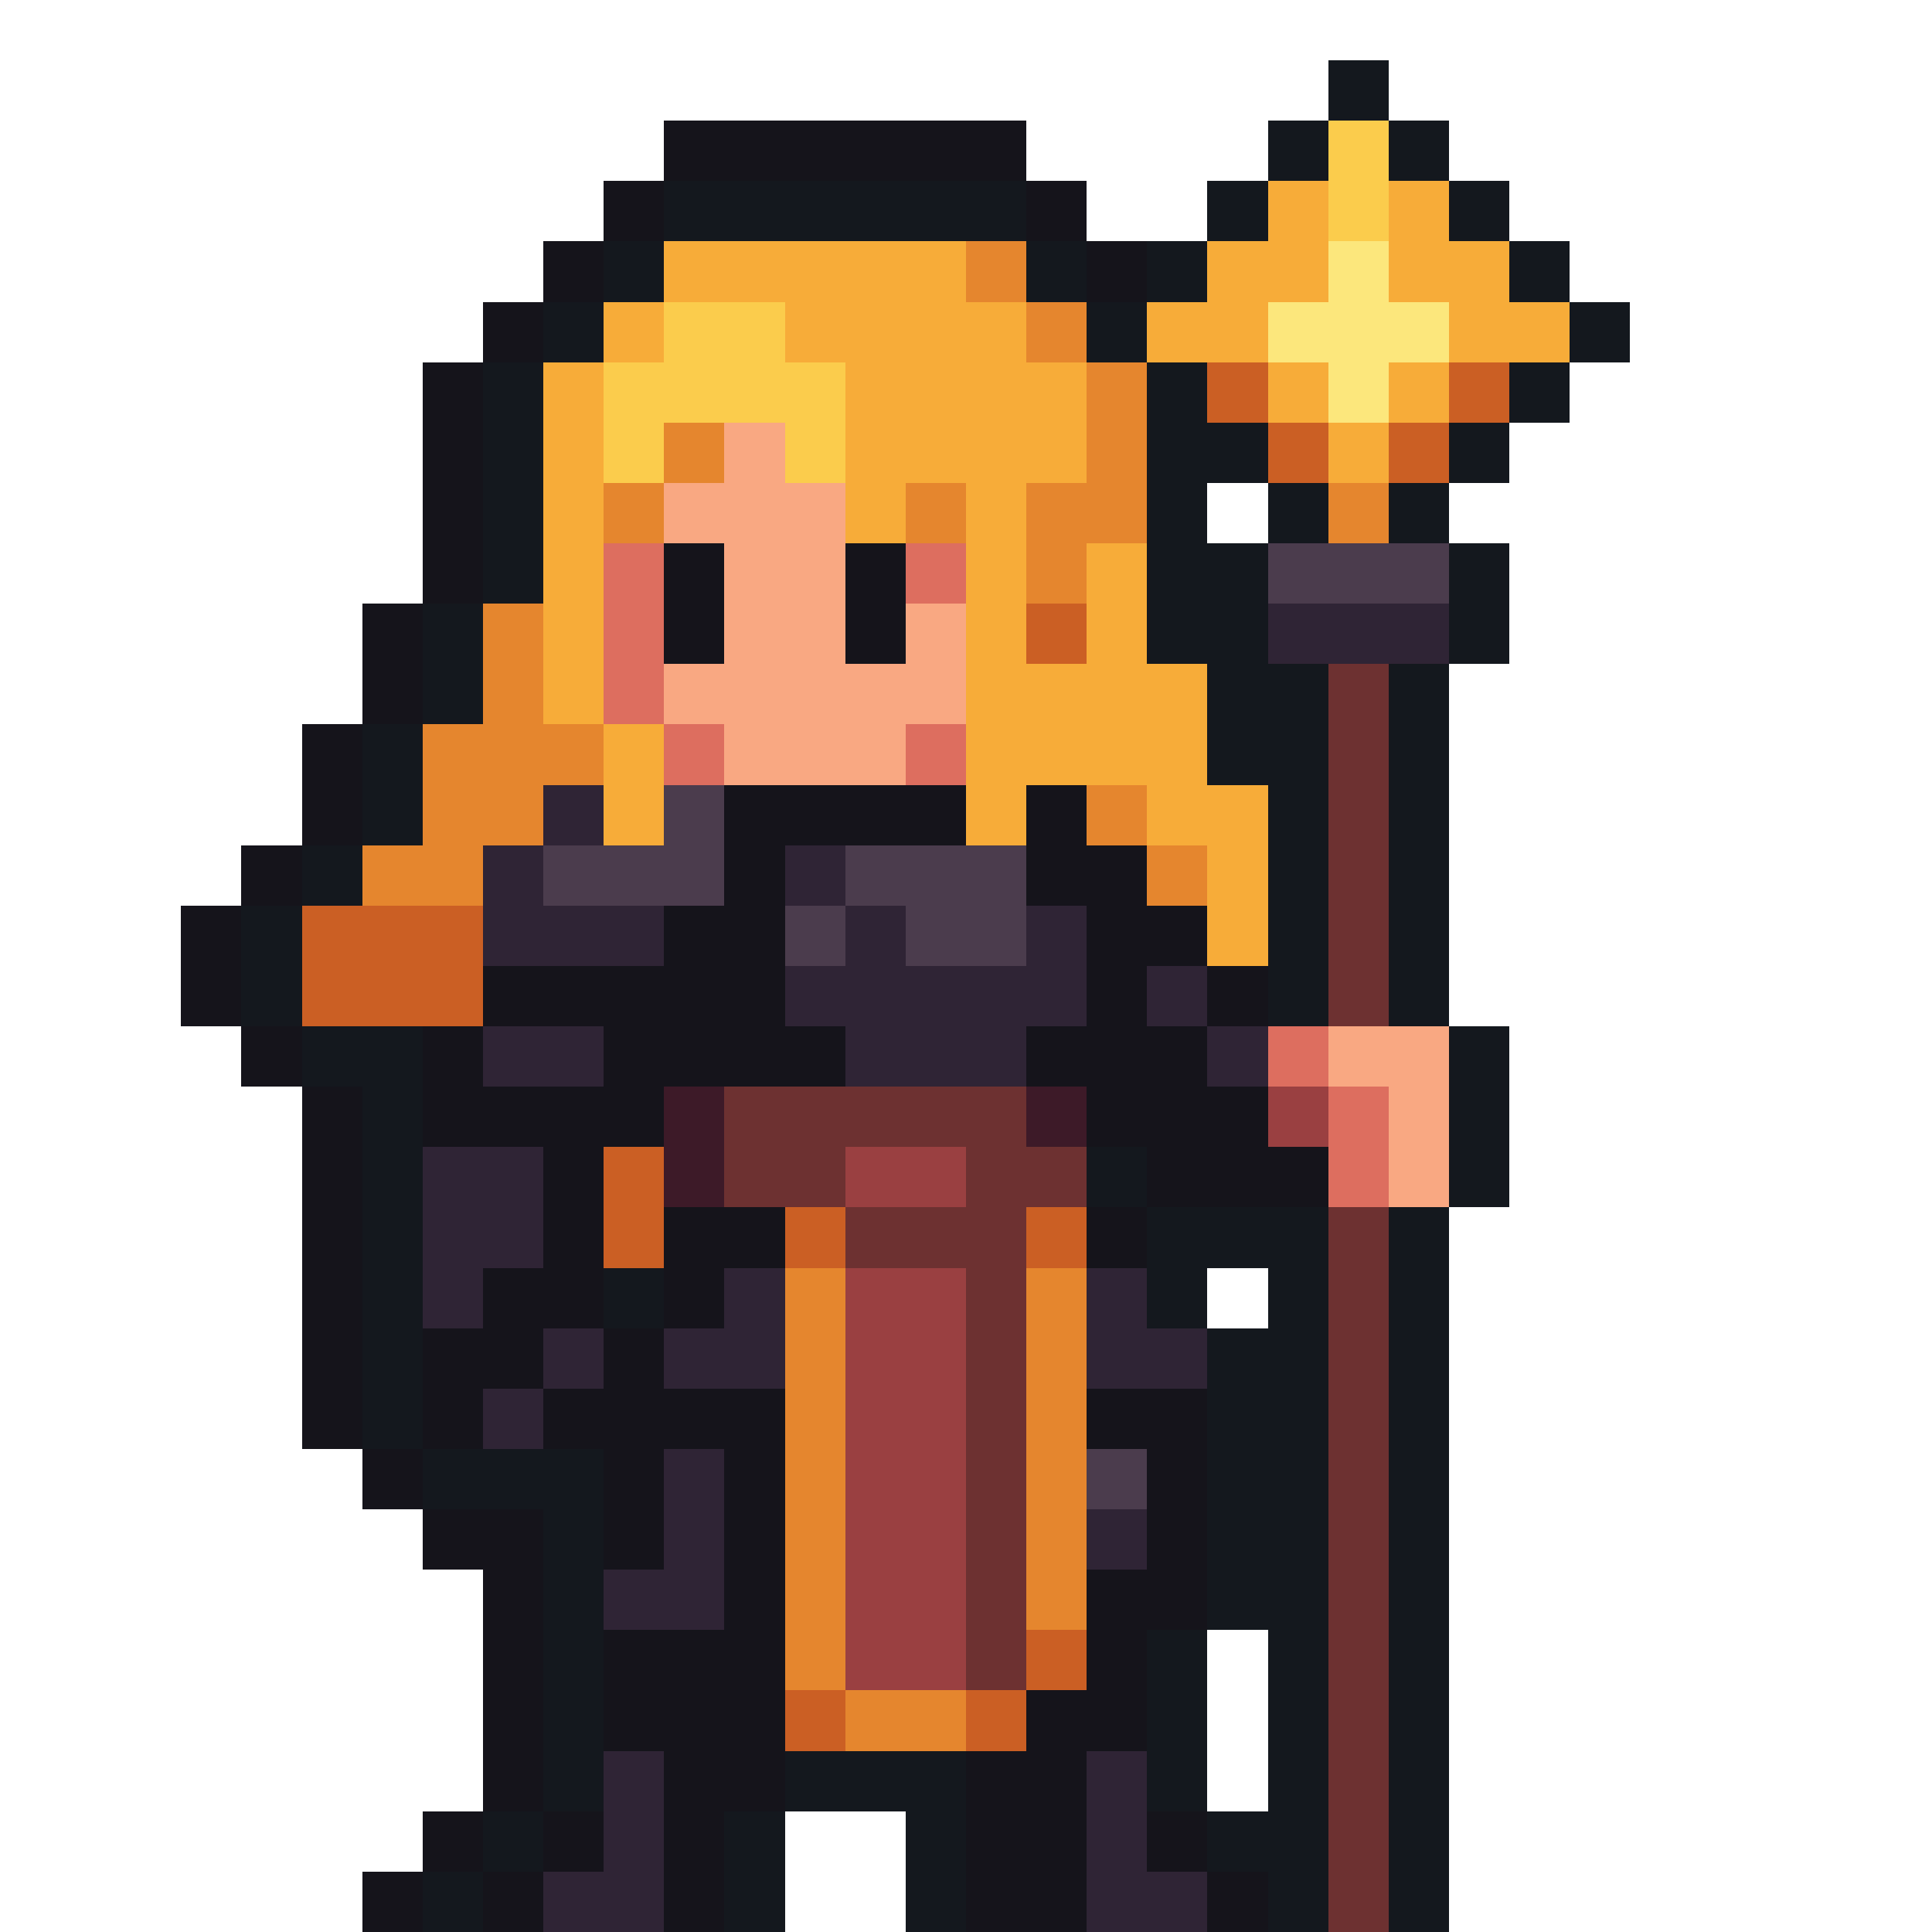
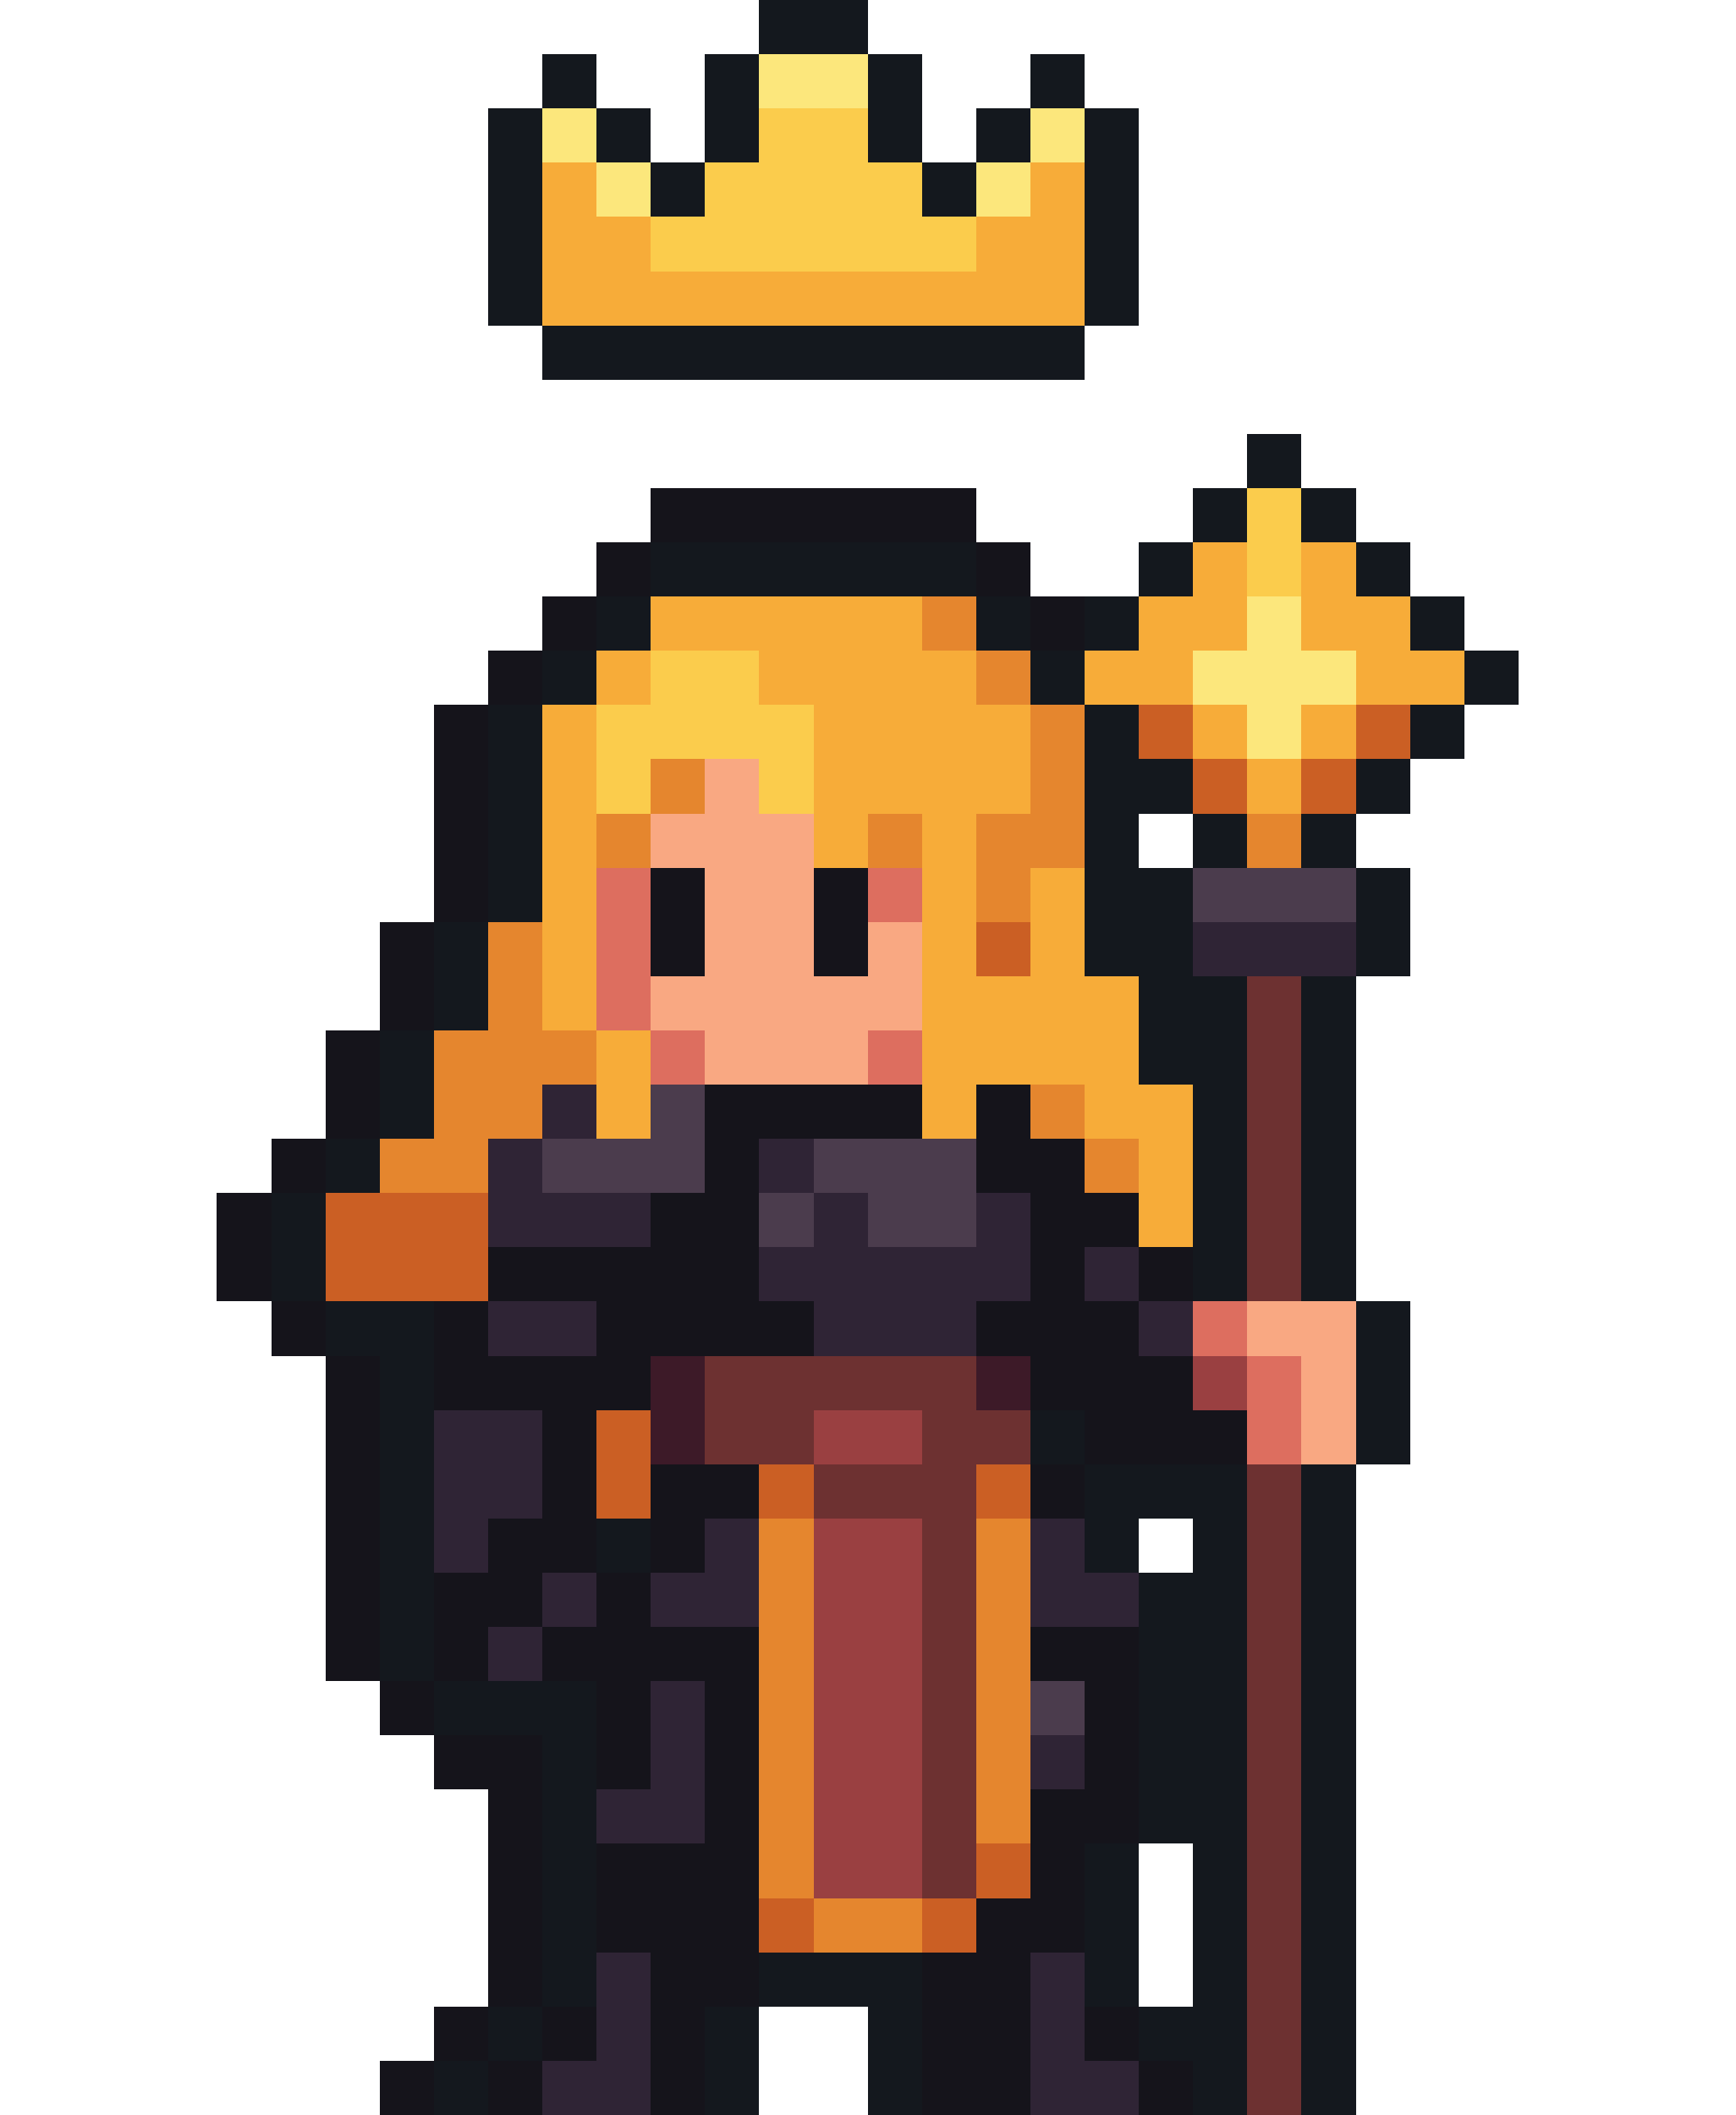
- <svg xmlns="http://www.w3.org/2000/svg" version="1.1" width="32" height="32" shape-rendering="crispEdges">
-   <rect x="22" y="1" width="1" height="1" fill="#14181E" />
-   <rect x="11" y="2" width="6" height="1" fill="#15141B" />
-   <rect x="21" y="2" width="1" height="1" fill="#14181E" />
-   <rect x="22" y="2" width="1" height="2" fill="#FBCC4C" />
-   <rect x="23" y="2" width="1" height="1" fill="#14181E" />
-   <rect x="10" y="3" width="1" height="1" fill="#15141B" />
-   <rect x="11" y="3" width="6" height="1" fill="#14181E" />
-   <rect x="17" y="3" width="1" height="1" fill="#15141B" />
-   <rect x="20" y="3" width="1" height="1" fill="#14181E" />
-   <rect x="21" y="3" width="1" height="2" fill="#F7AC39" />
-   <rect x="23" y="3" width="1" height="2" fill="#F7AC39" />
-   <rect x="24" y="3" width="1" height="1" fill="#14181E" />
-   <rect x="9" y="4" width="1" height="1" fill="#15141B" />
-   <rect x="10" y="4" width="1" height="1" fill="#14181E" />
-   <rect x="11" y="4" width="5" height="1" fill="#F7AC39" />
-   <rect x="16" y="4" width="1" height="1" fill="#E5862E" />
-   <rect x="17" y="4" width="1" height="1" fill="#14181E" />
-   <rect x="18" y="4" width="1" height="1" fill="#15141B" />
-   <rect x="19" y="4" width="1" height="1" fill="#14181E" />
-   <rect x="20" y="4" width="1" height="2" fill="#F7AC39" />
-   <rect x="22" y="4" width="1" height="3" fill="#FCE77C" />
-   <rect x="24" y="4" width="1" height="2" fill="#F7AC39" />
-   <rect x="25" y="4" width="1" height="1" fill="#14181E" />
-   <rect x="8" y="5" width="1" height="1" fill="#15141B" />
-   <rect x="9" y="5" width="1" height="1" fill="#14181E" />
-   <rect x="10" y="5" width="1" height="1" fill="#F7AC39" />
-   <rect x="11" y="5" width="2" height="2" fill="#FBCC4C" />
-   <rect x="13" y="5" width="4" height="1" fill="#F7AC39" />
-   <rect x="17" y="5" width="1" height="1" fill="#E5862E" />
-   <rect x="18" y="5" width="1" height="1" fill="#14181E" />
-   <rect x="19" y="5" width="1" height="1" fill="#F7AC39" />
-   <rect x="21" y="5" width="1" height="1" fill="#FCE77C" />
-   <rect x="23" y="5" width="1" height="1" fill="#FCE77C" />
-   <rect x="25" y="5" width="1" height="1" fill="#F7AC39" />
-   <rect x="26" y="5" width="1" height="1" fill="#14181E" />
-   <rect x="7" y="6" width="1" height="4" fill="#15141B" />
-   <rect x="8" y="6" width="1" height="4" fill="#14181E" />
-   <rect x="9" y="6" width="1" height="6" fill="#F7AC39" />
-   <rect x="10" y="6" width="1" height="2" fill="#FBCC4C" />
-   <rect x="13" y="6" width="1" height="2" fill="#FBCC4C" />
-   <rect x="14" y="6" width="4" height="2" fill="#F7AC39" />
-   <rect x="18" y="6" width="1" height="3" fill="#E5862E" />
-   <rect x="19" y="6" width="1" height="5" fill="#14181E" />
-   <rect x="20" y="6" width="1" height="1" fill="#CB5F24" />
-   <rect x="21" y="6" width="1" height="1" fill="#F7AC39" />
-   <rect x="23" y="6" width="1" height="1" fill="#F7AC39" />
-   <rect x="24" y="6" width="1" height="1" fill="#CB5F24" />
-   <rect x="25" y="6" width="1" height="1" fill="#14181E" />
-   <rect x="11" y="7" width="1" height="1" fill="#E5862E" />
-   <rect x="12" y="7" width="1" height="6" fill="#F9A882" />
-   <rect x="20" y="7" width="1" height="1" fill="#14181E" />
-   <rect x="21" y="7" width="1" height="1" fill="#CB5F24" />
-   <rect x="22" y="7" width="1" height="1" fill="#F7AC39" />
-   <rect x="23" y="7" width="1" height="1" fill="#CB5F24" />
-   <rect x="24" y="7" width="1" height="1" fill="#14181E" />
-   <rect x="10" y="8" width="1" height="1" fill="#E5862E" />
-   <rect x="11" y="8" width="1" height="1" fill="#F9A882" />
-   <rect x="13" y="8" width="1" height="5" fill="#F9A882" />
-   <rect x="14" y="8" width="1" height="1" fill="#F7AC39" />
-   <rect x="15" y="8" width="1" height="1" fill="#E5862E" />
-   <rect x="16" y="8" width="1" height="6" fill="#F7AC39" />
-   <rect x="17" y="8" width="1" height="2" fill="#E5862E" />
-   <rect x="21" y="8" width="1" height="1" fill="#14181E" />
-   <rect x="22" y="8" width="1" height="1" fill="#E5862E" />
+ <svg xmlns="http://www.w3.org/2000/svg" version="1.1" width="32" height="39" shape-rendering="crispEdges">
+   <rect x="14" y="0" width="2" height="1" fill="#14181E" />
+   <rect x="10" y="1" width="1" height="1" fill="#14181E" />
+   <rect x="13" y="1" width="1" height="2" fill="#14181E" />
+   <rect x="14" y="1" width="2" height="1" fill="#FCE77C" />
+   <rect x="16" y="1" width="1" height="2" fill="#14181E" />
+   <rect x="19" y="1" width="1" height="1" fill="#14181E" />
+   <rect x="9" y="2" width="1" height="4" fill="#14181E" />
+   <rect x="10" y="2" width="1" height="1" fill="#FCE77C" />
+   <rect x="11" y="2" width="1" height="1" fill="#14181E" />
+   <rect x="14" y="2" width="2" height="3" fill="#FBCC4C" />
+   <rect x="18" y="2" width="1" height="1" fill="#14181E" />
+   <rect x="19" y="2" width="1" height="1" fill="#FCE77C" />
+   <rect x="20" y="2" width="1" height="4" fill="#14181E" />
+   <rect x="10" y="3" width="1" height="3" fill="#F7AC39" />
+   <rect x="11" y="3" width="1" height="1" fill="#FCE77C" />
+   <rect x="12" y="3" width="1" height="1" fill="#14181E" />
+   <rect x="13" y="3" width="1" height="2" fill="#FBCC4C" />
+   <rect x="16" y="3" width="1" height="2" fill="#FBCC4C" />
+   <rect x="17" y="3" width="1" height="1" fill="#14181E" />
+   <rect x="18" y="3" width="1" height="1" fill="#FCE77C" />
+   <rect x="19" y="3" width="1" height="3" fill="#F7AC39" />
+   <rect x="11" y="4" width="1" height="2" fill="#F7AC39" />
+   <rect x="12" y="4" width="1" height="1" fill="#FBCC4C" />
+   <rect x="17" y="4" width="1" height="1" fill="#FBCC4C" />
+   <rect x="18" y="4" width="1" height="2" fill="#F7AC39" />
+   <rect x="12" y="5" width="6" height="1" fill="#F7AC39" />
+   <rect x="10" y="6" width="10" height="1" fill="#14181E" />
  <rect x="23" y="8" width="1" height="1" fill="#14181E" />
-   <rect x="10" y="9" width="1" height="3" fill="#DD6E5F" />
-   <rect x="11" y="9" width="1" height="2" fill="#15141B" />
-   <rect x="14" y="9" width="1" height="2" fill="#15141B" />
-   <rect x="15" y="9" width="1" height="1" fill="#DD6E5F" />
-   <rect x="18" y="9" width="1" height="4" fill="#F7AC39" />
-   <rect x="20" y="9" width="1" height="4" fill="#14181E" />
-   <rect x="21" y="9" width="3" height="1" fill="#4B3C4D" />
-   <rect x="24" y="9" width="1" height="2" fill="#14181E" />
-   <rect x="6" y="10" width="1" height="2" fill="#15141B" />
-   <rect x="7" y="10" width="1" height="2" fill="#14181E" />
-   <rect x="8" y="10" width="1" height="4" fill="#E5862E" />
-   <rect x="15" y="10" width="1" height="2" fill="#F9A882" />
-   <rect x="17" y="10" width="1" height="1" fill="#CB5F24" />
-   <rect x="21" y="10" width="3" height="1" fill="#2F2435" />
-   <rect x="11" y="11" width="1" height="1" fill="#F9A882" />
-   <rect x="14" y="11" width="1" height="2" fill="#F9A882" />
-   <rect x="17" y="11" width="1" height="2" fill="#F7AC39" />
-   <rect x="19" y="11" width="1" height="3" fill="#F7AC39" />
-   <rect x="21" y="11" width="1" height="6" fill="#14181E" />
-   <rect x="22" y="11" width="1" height="6" fill="#6D3131" />
-   <rect x="23" y="11" width="1" height="6" fill="#14181E" />
-   <rect x="5" y="12" width="1" height="2" fill="#15141B" />
-   <rect x="6" y="12" width="1" height="2" fill="#14181E" />
-   <rect x="7" y="12" width="1" height="3" fill="#E5862E" />
-   <rect x="9" y="12" width="1" height="1" fill="#E5862E" />
-   <rect x="10" y="12" width="1" height="2" fill="#F7AC39" />
-   <rect x="11" y="12" width="1" height="1" fill="#DD6E5F" />
-   <rect x="15" y="12" width="1" height="1" fill="#DD6E5F" />
-   <rect x="9" y="13" width="1" height="1" fill="#2F2435" />
-   <rect x="11" y="13" width="1" height="2" fill="#4B3C4D" />
-   <rect x="12" y="13" width="4" height="1" fill="#15141B" />
-   <rect x="17" y="13" width="1" height="2" fill="#15141B" />
-   <rect x="18" y="13" width="1" height="1" fill="#E5862E" />
-   <rect x="20" y="13" width="1" height="3" fill="#F7AC39" />
-   <rect x="4" y="14" width="1" height="1" fill="#15141B" />
-   <rect x="5" y="14" width="1" height="1" fill="#14181E" />
-   <rect x="6" y="14" width="1" height="1" fill="#E5862E" />
-   <rect x="8" y="14" width="1" height="2" fill="#2F2435" />
-   <rect x="9" y="14" width="2" height="1" fill="#4B3C4D" />
-   <rect x="12" y="14" width="1" height="4" fill="#15141B" />
-   <rect x="13" y="14" width="1" height="1" fill="#2F2435" />
-   <rect x="14" y="14" width="3" height="1" fill="#4B3C4D" />
-   <rect x="18" y="14" width="1" height="5" fill="#15141B" />
-   <rect x="19" y="14" width="1" height="1" fill="#E5862E" />
-   <rect x="3" y="15" width="1" height="2" fill="#15141B" />
-   <rect x="4" y="15" width="1" height="2" fill="#14181E" />
-   <rect x="5" y="15" width="3" height="2" fill="#CB5F24" />
-   <rect x="9" y="15" width="2" height="1" fill="#2F2435" />
-   <rect x="11" y="15" width="1" height="3" fill="#15141B" />
-   <rect x="13" y="15" width="1" height="1" fill="#4B3C4D" />
-   <rect x="14" y="15" width="1" height="3" fill="#2F2435" />
-   <rect x="15" y="15" width="2" height="1" fill="#4B3C4D" />
-   <rect x="17" y="15" width="1" height="2" fill="#2F2435" />
-   <rect x="19" y="15" width="1" height="1" fill="#15141B" />
-   <rect x="8" y="16" width="3" height="1" fill="#15141B" />
-   <rect x="13" y="16" width="1" height="1" fill="#2F2435" />
-   <rect x="15" y="16" width="2" height="2" fill="#2F2435" />
-   <rect x="19" y="16" width="1" height="1" fill="#2F2435" />
-   <rect x="20" y="16" width="1" height="1" fill="#15141B" />
-   <rect x="4" y="17" width="1" height="1" fill="#15141B" />
-   <rect x="5" y="17" width="2" height="1" fill="#14181E" />
+   <rect x="12" y="9" width="6" height="1" fill="#15141B" />
+   <rect x="22" y="9" width="1" height="1" fill="#14181E" />
+   <rect x="23" y="9" width="1" height="2" fill="#FBCC4C" />
+   <rect x="24" y="9" width="1" height="1" fill="#14181E" />
+   <rect x="11" y="10" width="1" height="1" fill="#15141B" />
+   <rect x="12" y="10" width="6" height="1" fill="#14181E" />
+   <rect x="18" y="10" width="1" height="1" fill="#15141B" />
+   <rect x="21" y="10" width="1" height="1" fill="#14181E" />
+   <rect x="22" y="10" width="1" height="2" fill="#F7AC39" />
+   <rect x="24" y="10" width="1" height="2" fill="#F7AC39" />
+   <rect x="25" y="10" width="1" height="1" fill="#14181E" />
+   <rect x="10" y="11" width="1" height="1" fill="#15141B" />
+   <rect x="11" y="11" width="1" height="1" fill="#14181E" />
+   <rect x="12" y="11" width="5" height="1" fill="#F7AC39" />
+   <rect x="17" y="11" width="1" height="1" fill="#E5862E" />
+   <rect x="18" y="11" width="1" height="1" fill="#14181E" />
+   <rect x="19" y="11" width="1" height="1" fill="#15141B" />
+   <rect x="20" y="11" width="1" height="1" fill="#14181E" />
+   <rect x="21" y="11" width="1" height="2" fill="#F7AC39" />
+   <rect x="23" y="11" width="1" height="3" fill="#FCE77C" />
+   <rect x="25" y="11" width="1" height="2" fill="#F7AC39" />
+   <rect x="26" y="11" width="1" height="1" fill="#14181E" />
+   <rect x="9" y="12" width="1" height="1" fill="#15141B" />
+   <rect x="10" y="12" width="1" height="1" fill="#14181E" />
+   <rect x="11" y="12" width="1" height="1" fill="#F7AC39" />
+   <rect x="12" y="12" width="2" height="2" fill="#FBCC4C" />
+   <rect x="14" y="12" width="4" height="1" fill="#F7AC39" />
+   <rect x="18" y="12" width="1" height="1" fill="#E5862E" />
+   <rect x="19" y="12" width="1" height="1" fill="#14181E" />
+   <rect x="20" y="12" width="1" height="1" fill="#F7AC39" />
+   <rect x="22" y="12" width="1" height="1" fill="#FCE77C" />
+   <rect x="24" y="12" width="1" height="1" fill="#FCE77C" />
+   <rect x="26" y="12" width="1" height="1" fill="#F7AC39" />
+   <rect x="27" y="12" width="1" height="1" fill="#14181E" />
+   <rect x="8" y="13" width="1" height="4" fill="#15141B" />
+   <rect x="9" y="13" width="1" height="4" fill="#14181E" />
+   <rect x="10" y="13" width="1" height="6" fill="#F7AC39" />
+   <rect x="11" y="13" width="1" height="2" fill="#FBCC4C" />
+   <rect x="14" y="13" width="1" height="2" fill="#FBCC4C" />
+   <rect x="15" y="13" width="4" height="2" fill="#F7AC39" />
+   <rect x="19" y="13" width="1" height="3" fill="#E5862E" />
+   <rect x="20" y="13" width="1" height="5" fill="#14181E" />
+   <rect x="21" y="13" width="1" height="1" fill="#CB5F24" />
+   <rect x="22" y="13" width="1" height="1" fill="#F7AC39" />
+   <rect x="24" y="13" width="1" height="1" fill="#F7AC39" />
+   <rect x="25" y="13" width="1" height="1" fill="#CB5F24" />
+   <rect x="26" y="13" width="1" height="1" fill="#14181E" />
+   <rect x="12" y="14" width="1" height="1" fill="#E5862E" />
+   <rect x="13" y="14" width="1" height="6" fill="#F9A882" />
+   <rect x="21" y="14" width="1" height="1" fill="#14181E" />
+   <rect x="22" y="14" width="1" height="1" fill="#CB5F24" />
+   <rect x="23" y="14" width="1" height="1" fill="#F7AC39" />
+   <rect x="24" y="14" width="1" height="1" fill="#CB5F24" />
+   <rect x="25" y="14" width="1" height="1" fill="#14181E" />
+   <rect x="11" y="15" width="1" height="1" fill="#E5862E" />
+   <rect x="12" y="15" width="1" height="1" fill="#F9A882" />
+   <rect x="14" y="15" width="1" height="5" fill="#F9A882" />
+   <rect x="15" y="15" width="1" height="1" fill="#F7AC39" />
+   <rect x="16" y="15" width="1" height="1" fill="#E5862E" />
+   <rect x="17" y="15" width="1" height="6" fill="#F7AC39" />
+   <rect x="18" y="15" width="1" height="2" fill="#E5862E" />
+   <rect x="22" y="15" width="1" height="1" fill="#14181E" />
+   <rect x="23" y="15" width="1" height="1" fill="#E5862E" />
+   <rect x="24" y="15" width="1" height="1" fill="#14181E" />
+   <rect x="11" y="16" width="1" height="3" fill="#DD6E5F" />
+   <rect x="12" y="16" width="1" height="2" fill="#15141B" />
+   <rect x="15" y="16" width="1" height="2" fill="#15141B" />
+   <rect x="16" y="16" width="1" height="1" fill="#DD6E5F" />
+   <rect x="19" y="16" width="1" height="4" fill="#F7AC39" />
+   <rect x="21" y="16" width="1" height="4" fill="#14181E" />
+   <rect x="22" y="16" width="3" height="1" fill="#4B3C4D" />
+   <rect x="25" y="16" width="1" height="2" fill="#14181E" />
  <rect x="7" y="17" width="1" height="2" fill="#15141B" />
-   <rect x="8" y="17" width="2" height="1" fill="#2F2435" />
-   <rect x="10" y="17" width="1" height="2" fill="#15141B" />
-   <rect x="13" y="17" width="1" height="1" fill="#15141B" />
-   <rect x="17" y="17" width="1" height="1" fill="#15141B" />
-   <rect x="19" y="17" width="1" height="3" fill="#15141B" />
-   <rect x="20" y="17" width="1" height="1" fill="#2F2435" />
-   <rect x="21" y="17" width="1" height="1" fill="#DD6E5F" />
-   <rect x="22" y="17" width="2" height="1" fill="#F9A882" />
-   <rect x="24" y="17" width="1" height="3" fill="#14181E" />
-   <rect x="5" y="18" width="1" height="6" fill="#15141B" />
-   <rect x="6" y="18" width="1" height="6" fill="#14181E" />
-   <rect x="8" y="18" width="2" height="1" fill="#15141B" />
-   <rect x="11" y="18" width="1" height="2" fill="#3D1A28" />
-   <rect x="12" y="18" width="5" height="1" fill="#6D3131" />
-   <rect x="17" y="18" width="1" height="1" fill="#3D1A28" />
-   <rect x="20" y="18" width="1" height="2" fill="#15141B" />
-   <rect x="21" y="18" width="1" height="1" fill="#9A4041" />
-   <rect x="22" y="18" width="1" height="2" fill="#DD6E5F" />
-   <rect x="23" y="18" width="1" height="2" fill="#F9A882" />
-   <rect x="7" y="19" width="2" height="2" fill="#2F2435" />
-   <rect x="9" y="19" width="1" height="3" fill="#15141B" />
-   <rect x="10" y="19" width="1" height="2" fill="#CB5F24" />
-   <rect x="12" y="19" width="2" height="1" fill="#6D3131" />
-   <rect x="14" y="19" width="2" height="1" fill="#9A4041" />
-   <rect x="16" y="19" width="2" height="1" fill="#6D3131" />
-   <rect x="18" y="19" width="1" height="1" fill="#14181E" />
-   <rect x="21" y="19" width="1" height="1" fill="#15141B" />
-   <rect x="11" y="20" width="2" height="1" fill="#15141B" />
-   <rect x="13" y="20" width="1" height="1" fill="#CB5F24" />
-   <rect x="14" y="20" width="3" height="1" fill="#6D3131" />
-   <rect x="17" y="20" width="1" height="1" fill="#CB5F24" />
-   <rect x="18" y="20" width="1" height="1" fill="#15141B" />
-   <rect x="19" y="20" width="3" height="1" fill="#14181E" />
-   <rect x="22" y="20" width="1" height="12" fill="#6D3131" />
-   <rect x="23" y="20" width="1" height="12" fill="#14181E" />
-   <rect x="7" y="21" width="1" height="1" fill="#2F2435" />
-   <rect x="8" y="21" width="1" height="2" fill="#15141B" />
-   <rect x="10" y="21" width="1" height="1" fill="#14181E" />
-   <rect x="11" y="21" width="1" height="1" fill="#15141B" />
-   <rect x="12" y="21" width="1" height="2" fill="#2F2435" />
-   <rect x="13" y="21" width="1" height="7" fill="#E5862E" />
-   <rect x="14" y="21" width="2" height="7" fill="#9A4041" />
-   <rect x="16" y="21" width="1" height="7" fill="#6D3131" />
-   <rect x="17" y="21" width="1" height="6" fill="#E5862E" />
-   <rect x="18" y="21" width="1" height="2" fill="#2F2435" />
-   <rect x="19" y="21" width="1" height="1" fill="#14181E" />
-   <rect x="21" y="21" width="1" height="11" fill="#14181E" />
-   <rect x="7" y="22" width="1" height="2" fill="#15141B" />
-   <rect x="9" y="22" width="1" height="1" fill="#2F2435" />
-   <rect x="10" y="22" width="1" height="4" fill="#15141B" />
-   <rect x="11" y="22" width="1" height="1" fill="#2F2435" />
-   <rect x="19" y="22" width="1" height="1" fill="#2F2435" />
-   <rect x="20" y="22" width="1" height="5" fill="#14181E" />
-   <rect x="8" y="23" width="1" height="1" fill="#2F2435" />
-   <rect x="9" y="23" width="1" height="1" fill="#15141B" />
-   <rect x="11" y="23" width="2" height="1" fill="#15141B" />
-   <rect x="18" y="23" width="2" height="1" fill="#15141B" />
-   <rect x="6" y="24" width="1" height="1" fill="#15141B" />
-   <rect x="7" y="24" width="3" height="1" fill="#14181E" />
-   <rect x="11" y="24" width="1" height="3" fill="#2F2435" />
-   <rect x="12" y="24" width="1" height="6" fill="#15141B" />
-   <rect x="18" y="24" width="1" height="1" fill="#4B3C4D" />
-   <rect x="19" y="24" width="1" height="3" fill="#15141B" />
-   <rect x="7" y="25" width="2" height="1" fill="#15141B" />
-   <rect x="9" y="25" width="1" height="5" fill="#14181E" />
-   <rect x="18" y="25" width="1" height="1" fill="#2F2435" />
-   <rect x="8" y="26" width="1" height="4" fill="#15141B" />
-   <rect x="10" y="26" width="1" height="1" fill="#2F2435" />
-   <rect x="18" y="26" width="1" height="3" fill="#15141B" />
-   <rect x="10" y="27" width="2" height="2" fill="#15141B" />
-   <rect x="17" y="27" width="1" height="1" fill="#CB5F24" />
-   <rect x="19" y="27" width="1" height="3" fill="#14181E" />
-   <rect x="13" y="28" width="1" height="1" fill="#CB5F24" />
-   <rect x="14" y="28" width="2" height="1" fill="#E5862E" />
-   <rect x="16" y="28" width="1" height="1" fill="#CB5F24" />
-   <rect x="17" y="28" width="1" height="4" fill="#15141B" />
-   <rect x="10" y="29" width="1" height="3" fill="#2F2435" />
-   <rect x="11" y="29" width="1" height="3" fill="#15141B" />
-   <rect x="13" y="29" width="3" height="1" fill="#14181E" />
-   <rect x="16" y="29" width="1" height="3" fill="#15141B" />
-   <rect x="18" y="29" width="1" height="3" fill="#2F2435" />
-   <rect x="7" y="30" width="1" height="1" fill="#15141B" />
-   <rect x="8" y="30" width="1" height="1" fill="#14181E" />
-   <rect x="9" y="30" width="1" height="1" fill="#15141B" />
-   <rect x="12" y="30" width="1" height="2" fill="#14181E" />
-   <rect x="15" y="30" width="1" height="2" fill="#14181E" />
-   <rect x="19" y="30" width="1" height="1" fill="#15141B" />
-   <rect x="20" y="30" width="1" height="1" fill="#14181E" />
-   <rect x="6" y="31" width="1" height="1" fill="#15141B" />
-   <rect x="7" y="31" width="1" height="1" fill="#14181E" />
-   <rect x="8" y="31" width="1" height="1" fill="#15141B" />
-   <rect x="9" y="31" width="1" height="1" fill="#2F2435" />
-   <rect x="19" y="31" width="1" height="1" fill="#2F2435" />
-   <rect x="20" y="31" width="1" height="1" fill="#15141B" />
+   <rect x="8" y="17" width="1" height="2" fill="#14181E" />
+   <rect x="9" y="17" width="1" height="4" fill="#E5862E" />
+   <rect x="16" y="17" width="1" height="2" fill="#F9A882" />
+   <rect x="18" y="17" width="1" height="1" fill="#CB5F24" />
+   <rect x="22" y="17" width="3" height="1" fill="#2F2435" />
+   <rect x="12" y="18" width="1" height="1" fill="#F9A882" />
+   <rect x="15" y="18" width="1" height="2" fill="#F9A882" />
+   <rect x="18" y="18" width="1" height="2" fill="#F7AC39" />
+   <rect x="20" y="18" width="1" height="3" fill="#F7AC39" />
+   <rect x="22" y="18" width="1" height="6" fill="#14181E" />
+   <rect x="23" y="18" width="1" height="6" fill="#6D3131" />
+   <rect x="24" y="18" width="1" height="6" fill="#14181E" />
+   <rect x="6" y="19" width="1" height="2" fill="#15141B" />
+   <rect x="7" y="19" width="1" height="2" fill="#14181E" />
+   <rect x="8" y="19" width="1" height="3" fill="#E5862E" />
+   <rect x="10" y="19" width="1" height="1" fill="#E5862E" />
+   <rect x="11" y="19" width="1" height="2" fill="#F7AC39" />
+   <rect x="12" y="19" width="1" height="1" fill="#DD6E5F" />
+   <rect x="16" y="19" width="1" height="1" fill="#DD6E5F" />
+   <rect x="10" y="20" width="1" height="1" fill="#2F2435" />
+   <rect x="12" y="20" width="1" height="2" fill="#4B3C4D" />
+   <rect x="13" y="20" width="4" height="1" fill="#15141B" />
+   <rect x="18" y="20" width="1" height="2" fill="#15141B" />
+   <rect x="19" y="20" width="1" height="1" fill="#E5862E" />
+   <rect x="21" y="20" width="1" height="3" fill="#F7AC39" />
+   <rect x="5" y="21" width="1" height="1" fill="#15141B" />
+   <rect x="6" y="21" width="1" height="1" fill="#14181E" />
+   <rect x="7" y="21" width="1" height="1" fill="#E5862E" />
+   <rect x="9" y="21" width="1" height="2" fill="#2F2435" />
+   <rect x="10" y="21" width="2" height="1" fill="#4B3C4D" />
+   <rect x="13" y="21" width="1" height="4" fill="#15141B" />
+   <rect x="14" y="21" width="1" height="1" fill="#2F2435" />
+   <rect x="15" y="21" width="3" height="1" fill="#4B3C4D" />
+   <rect x="19" y="21" width="1" height="5" fill="#15141B" />
+   <rect x="20" y="21" width="1" height="1" fill="#E5862E" />
+   <rect x="4" y="22" width="1" height="2" fill="#15141B" />
+   <rect x="5" y="22" width="1" height="2" fill="#14181E" />
+   <rect x="6" y="22" width="3" height="2" fill="#CB5F24" />
+   <rect x="10" y="22" width="2" height="1" fill="#2F2435" />
+   <rect x="12" y="22" width="1" height="3" fill="#15141B" />
+   <rect x="14" y="22" width="1" height="1" fill="#4B3C4D" />
+   <rect x="15" y="22" width="1" height="3" fill="#2F2435" />
+   <rect x="16" y="22" width="2" height="1" fill="#4B3C4D" />
+   <rect x="18" y="22" width="1" height="2" fill="#2F2435" />
+   <rect x="20" y="22" width="1" height="1" fill="#15141B" />
+   <rect x="9" y="23" width="3" height="1" fill="#15141B" />
+   <rect x="14" y="23" width="1" height="1" fill="#2F2435" />
+   <rect x="16" y="23" width="2" height="2" fill="#2F2435" />
+   <rect x="20" y="23" width="1" height="1" fill="#2F2435" />
+   <rect x="21" y="23" width="1" height="1" fill="#15141B" />
+   <rect x="5" y="24" width="1" height="1" fill="#15141B" />
+   <rect x="6" y="24" width="2" height="1" fill="#14181E" />
+   <rect x="8" y="24" width="1" height="2" fill="#15141B" />
+   <rect x="9" y="24" width="2" height="1" fill="#2F2435" />
+   <rect x="11" y="24" width="1" height="2" fill="#15141B" />
+   <rect x="14" y="24" width="1" height="1" fill="#15141B" />
+   <rect x="18" y="24" width="1" height="1" fill="#15141B" />
+   <rect x="20" y="24" width="1" height="3" fill="#15141B" />
+   <rect x="21" y="24" width="1" height="1" fill="#2F2435" />
+   <rect x="22" y="24" width="1" height="1" fill="#DD6E5F" />
+   <rect x="23" y="24" width="2" height="1" fill="#F9A882" />
+   <rect x="25" y="24" width="1" height="3" fill="#14181E" />
+   <rect x="6" y="25" width="1" height="6" fill="#15141B" />
+   <rect x="7" y="25" width="1" height="6" fill="#14181E" />
+   <rect x="9" y="25" width="2" height="1" fill="#15141B" />
+   <rect x="12" y="25" width="1" height="2" fill="#3D1A28" />
+   <rect x="13" y="25" width="5" height="1" fill="#6D3131" />
+   <rect x="18" y="25" width="1" height="1" fill="#3D1A28" />
+   <rect x="21" y="25" width="1" height="2" fill="#15141B" />
+   <rect x="22" y="25" width="1" height="1" fill="#9A4041" />
+   <rect x="23" y="25" width="1" height="2" fill="#DD6E5F" />
+   <rect x="24" y="25" width="1" height="2" fill="#F9A882" />
+   <rect x="8" y="26" width="2" height="2" fill="#2F2435" />
+   <rect x="10" y="26" width="1" height="3" fill="#15141B" />
+   <rect x="11" y="26" width="1" height="2" fill="#CB5F24" />
+   <rect x="13" y="26" width="2" height="1" fill="#6D3131" />
+   <rect x="15" y="26" width="2" height="1" fill="#9A4041" />
+   <rect x="17" y="26" width="2" height="1" fill="#6D3131" />
+   <rect x="19" y="26" width="1" height="1" fill="#14181E" />
+   <rect x="22" y="26" width="1" height="1" fill="#15141B" />
+   <rect x="12" y="27" width="2" height="1" fill="#15141B" />
+   <rect x="14" y="27" width="1" height="1" fill="#CB5F24" />
+   <rect x="15" y="27" width="3" height="1" fill="#6D3131" />
+   <rect x="18" y="27" width="1" height="1" fill="#CB5F24" />
+   <rect x="19" y="27" width="1" height="1" fill="#15141B" />
+   <rect x="20" y="27" width="3" height="1" fill="#14181E" />
+   <rect x="23" y="27" width="1" height="12" fill="#6D3131" />
+   <rect x="24" y="27" width="1" height="12" fill="#14181E" />
+   <rect x="8" y="28" width="1" height="1" fill="#2F2435" />
+   <rect x="9" y="28" width="1" height="2" fill="#15141B" />
+   <rect x="11" y="28" width="1" height="1" fill="#14181E" />
+   <rect x="12" y="28" width="1" height="1" fill="#15141B" />
+   <rect x="13" y="28" width="1" height="2" fill="#2F2435" />
+   <rect x="14" y="28" width="1" height="7" fill="#E5862E" />
+   <rect x="15" y="28" width="2" height="7" fill="#9A4041" />
+   <rect x="17" y="28" width="1" height="7" fill="#6D3131" />
+   <rect x="18" y="28" width="1" height="6" fill="#E5862E" />
+   <rect x="19" y="28" width="1" height="2" fill="#2F2435" />
+   <rect x="20" y="28" width="1" height="1" fill="#14181E" />
+   <rect x="22" y="28" width="1" height="11" fill="#14181E" />
+   <rect x="8" y="29" width="1" height="2" fill="#15141B" />
+   <rect x="10" y="29" width="1" height="1" fill="#2F2435" />
+   <rect x="11" y="29" width="1" height="4" fill="#15141B" />
+   <rect x="12" y="29" width="1" height="1" fill="#2F2435" />
+   <rect x="20" y="29" width="1" height="1" fill="#2F2435" />
+   <rect x="21" y="29" width="1" height="5" fill="#14181E" />
+   <rect x="9" y="30" width="1" height="1" fill="#2F2435" />
+   <rect x="10" y="30" width="1" height="1" fill="#15141B" />
+   <rect x="12" y="30" width="2" height="1" fill="#15141B" />
+   <rect x="19" y="30" width="2" height="1" fill="#15141B" />
+   <rect x="7" y="31" width="1" height="1" fill="#15141B" />
+   <rect x="8" y="31" width="3" height="1" fill="#14181E" />
+   <rect x="12" y="31" width="1" height="3" fill="#2F2435" />
+   <rect x="13" y="31" width="1" height="6" fill="#15141B" />
+   <rect x="19" y="31" width="1" height="1" fill="#4B3C4D" />
+   <rect x="20" y="31" width="1" height="3" fill="#15141B" />
+   <rect x="8" y="32" width="2" height="1" fill="#15141B" />
+   <rect x="10" y="32" width="1" height="5" fill="#14181E" />
+   <rect x="19" y="32" width="1" height="1" fill="#2F2435" />
+   <rect x="9" y="33" width="1" height="4" fill="#15141B" />
+   <rect x="11" y="33" width="1" height="1" fill="#2F2435" />
+   <rect x="19" y="33" width="1" height="3" fill="#15141B" />
+   <rect x="11" y="34" width="2" height="2" fill="#15141B" />
+   <rect x="18" y="34" width="1" height="1" fill="#CB5F24" />
+   <rect x="20" y="34" width="1" height="3" fill="#14181E" />
+   <rect x="14" y="35" width="1" height="1" fill="#CB5F24" />
+   <rect x="15" y="35" width="2" height="1" fill="#E5862E" />
+   <rect x="17" y="35" width="1" height="1" fill="#CB5F24" />
+   <rect x="18" y="35" width="1" height="4" fill="#15141B" />
+   <rect x="11" y="36" width="1" height="3" fill="#2F2435" />
+   <rect x="12" y="36" width="1" height="3" fill="#15141B" />
+   <rect x="14" y="36" width="3" height="1" fill="#14181E" />
+   <rect x="17" y="36" width="1" height="3" fill="#15141B" />
+   <rect x="19" y="36" width="1" height="3" fill="#2F2435" />
+   <rect x="8" y="37" width="1" height="1" fill="#15141B" />
+   <rect x="9" y="37" width="1" height="1" fill="#14181E" />
+   <rect x="10" y="37" width="1" height="1" fill="#15141B" />
+   <rect x="13" y="37" width="1" height="2" fill="#14181E" />
+   <rect x="16" y="37" width="1" height="2" fill="#14181E" />
+   <rect x="20" y="37" width="1" height="1" fill="#15141B" />
+   <rect x="21" y="37" width="1" height="1" fill="#14181E" />
+   <rect x="7" y="38" width="1" height="1" fill="#15141B" />
+   <rect x="8" y="38" width="1" height="1" fill="#14181E" />
+   <rect x="9" y="38" width="1" height="1" fill="#15141B" />
+   <rect x="10" y="38" width="1" height="1" fill="#2F2435" />
+   <rect x="20" y="38" width="1" height="1" fill="#2F2435" />
+   <rect x="21" y="38" width="1" height="1" fill="#15141B" />
</svg>
